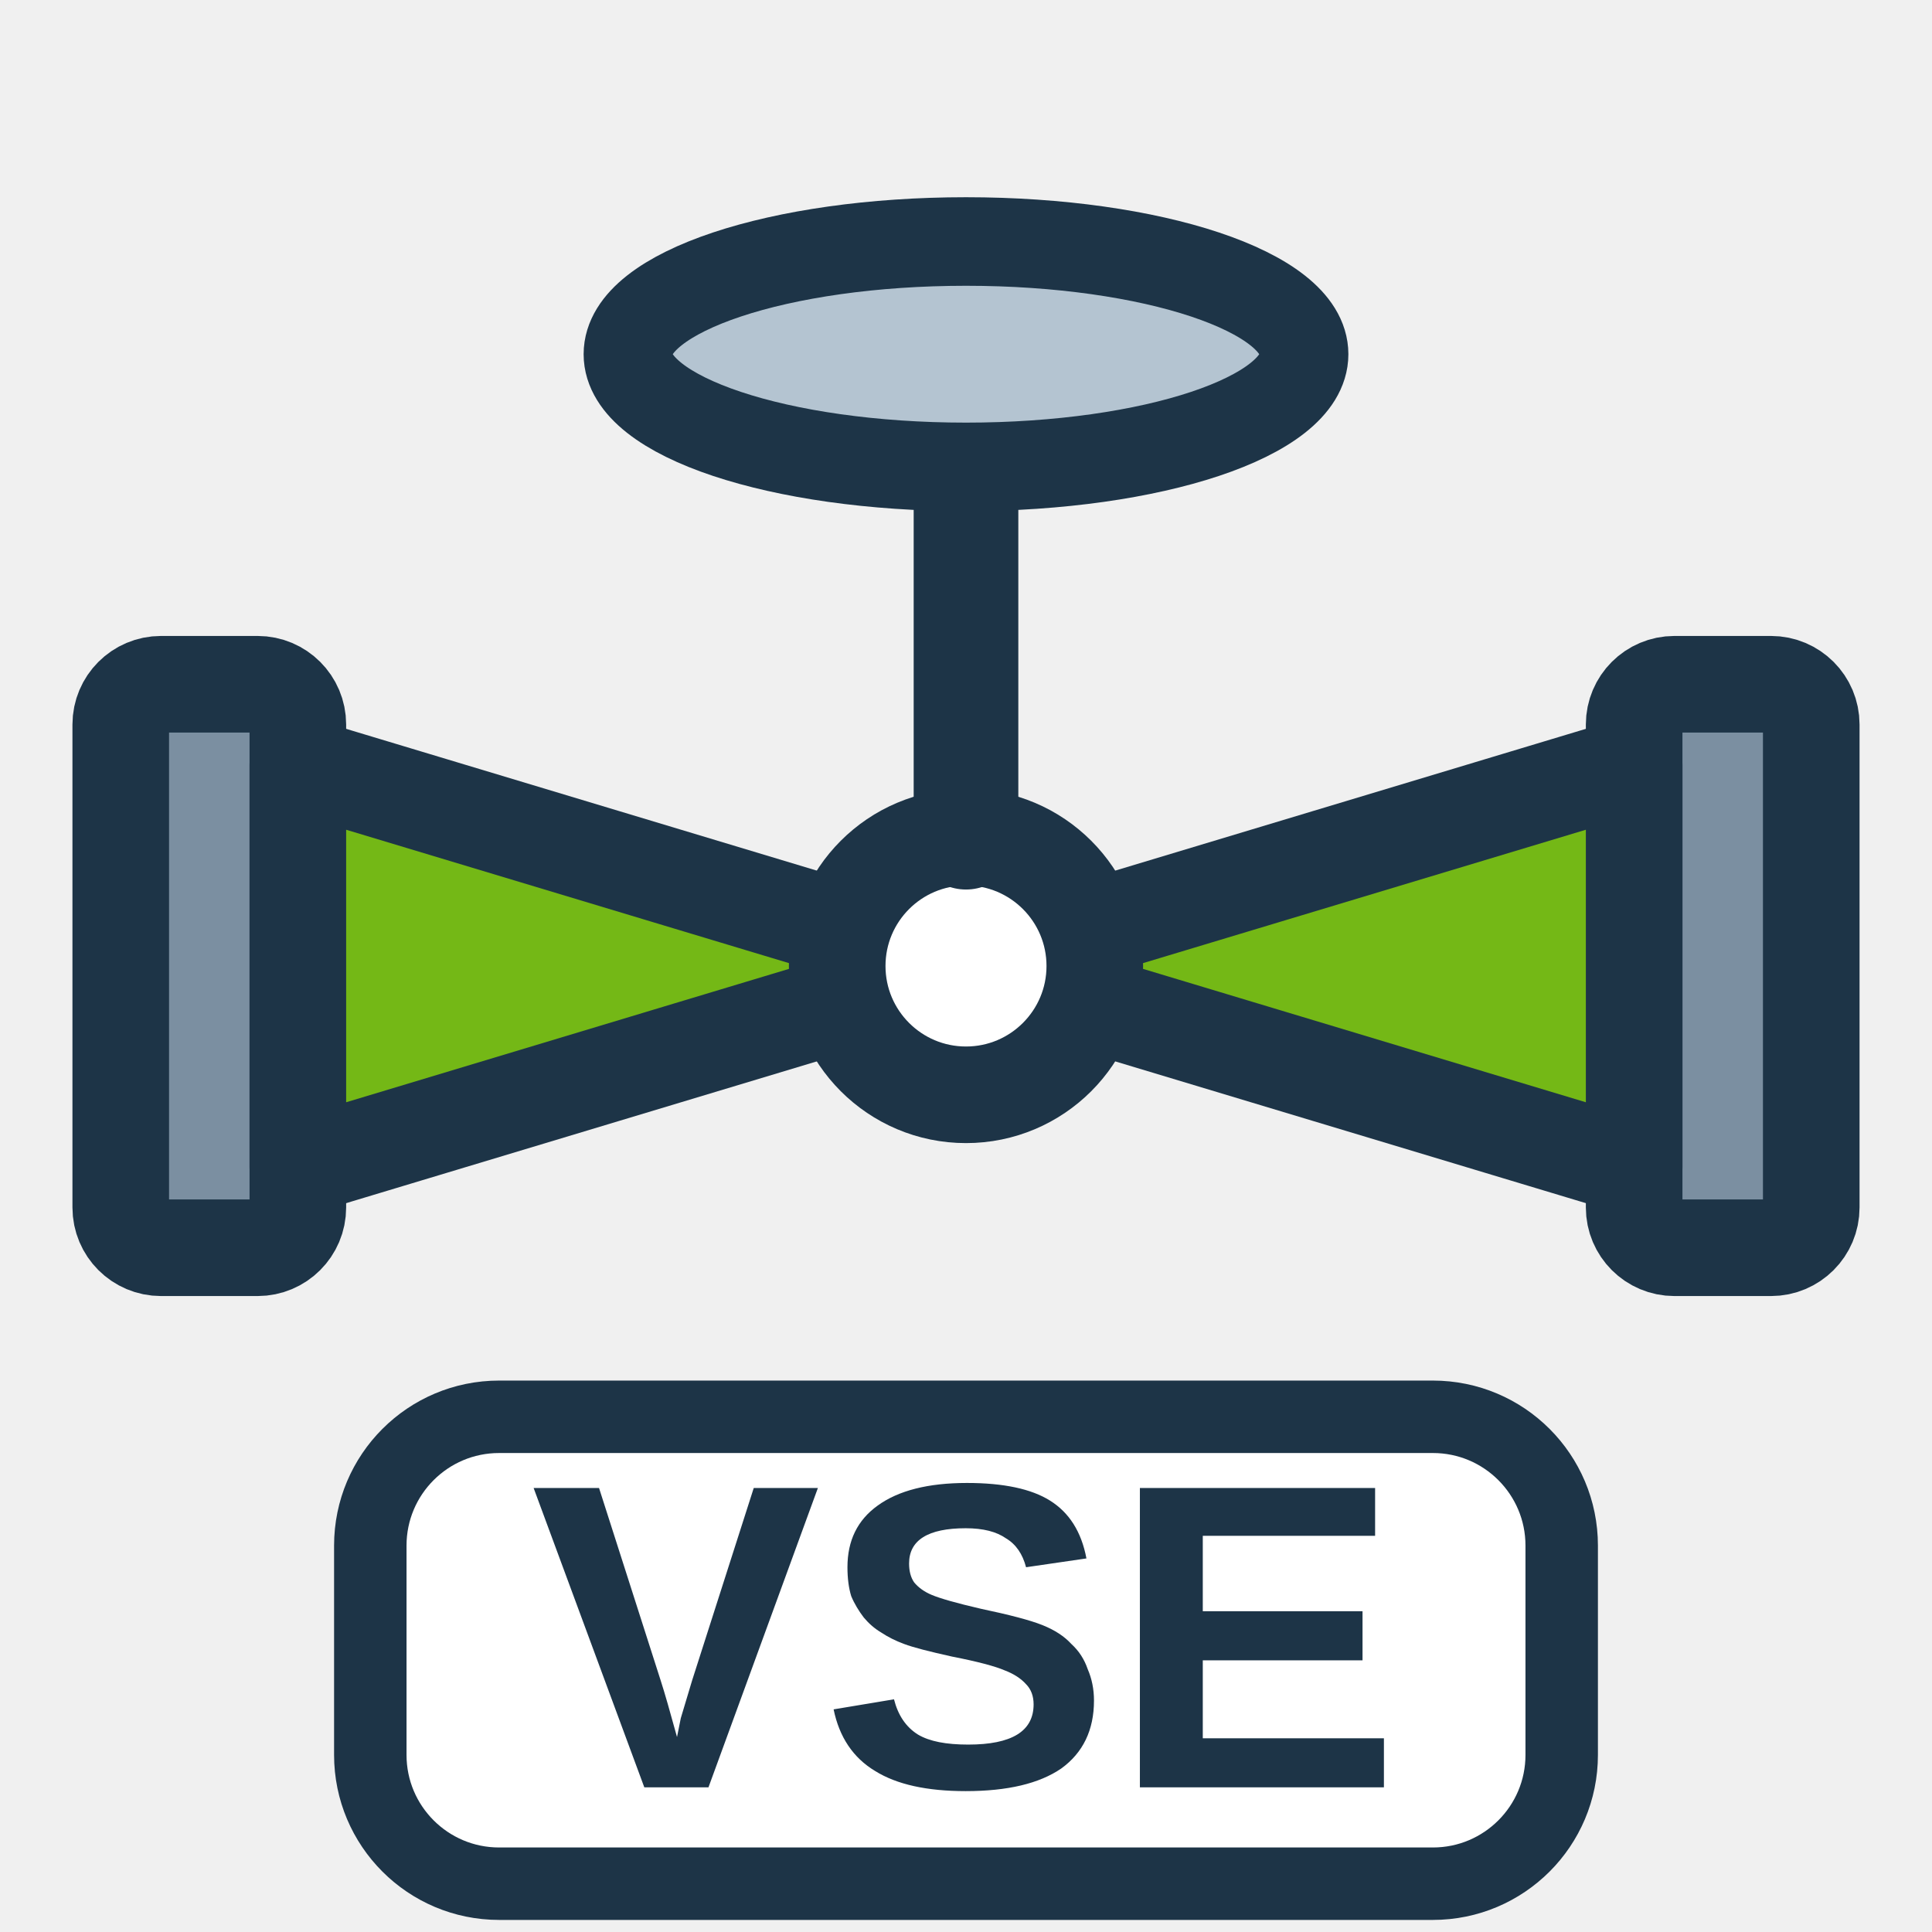
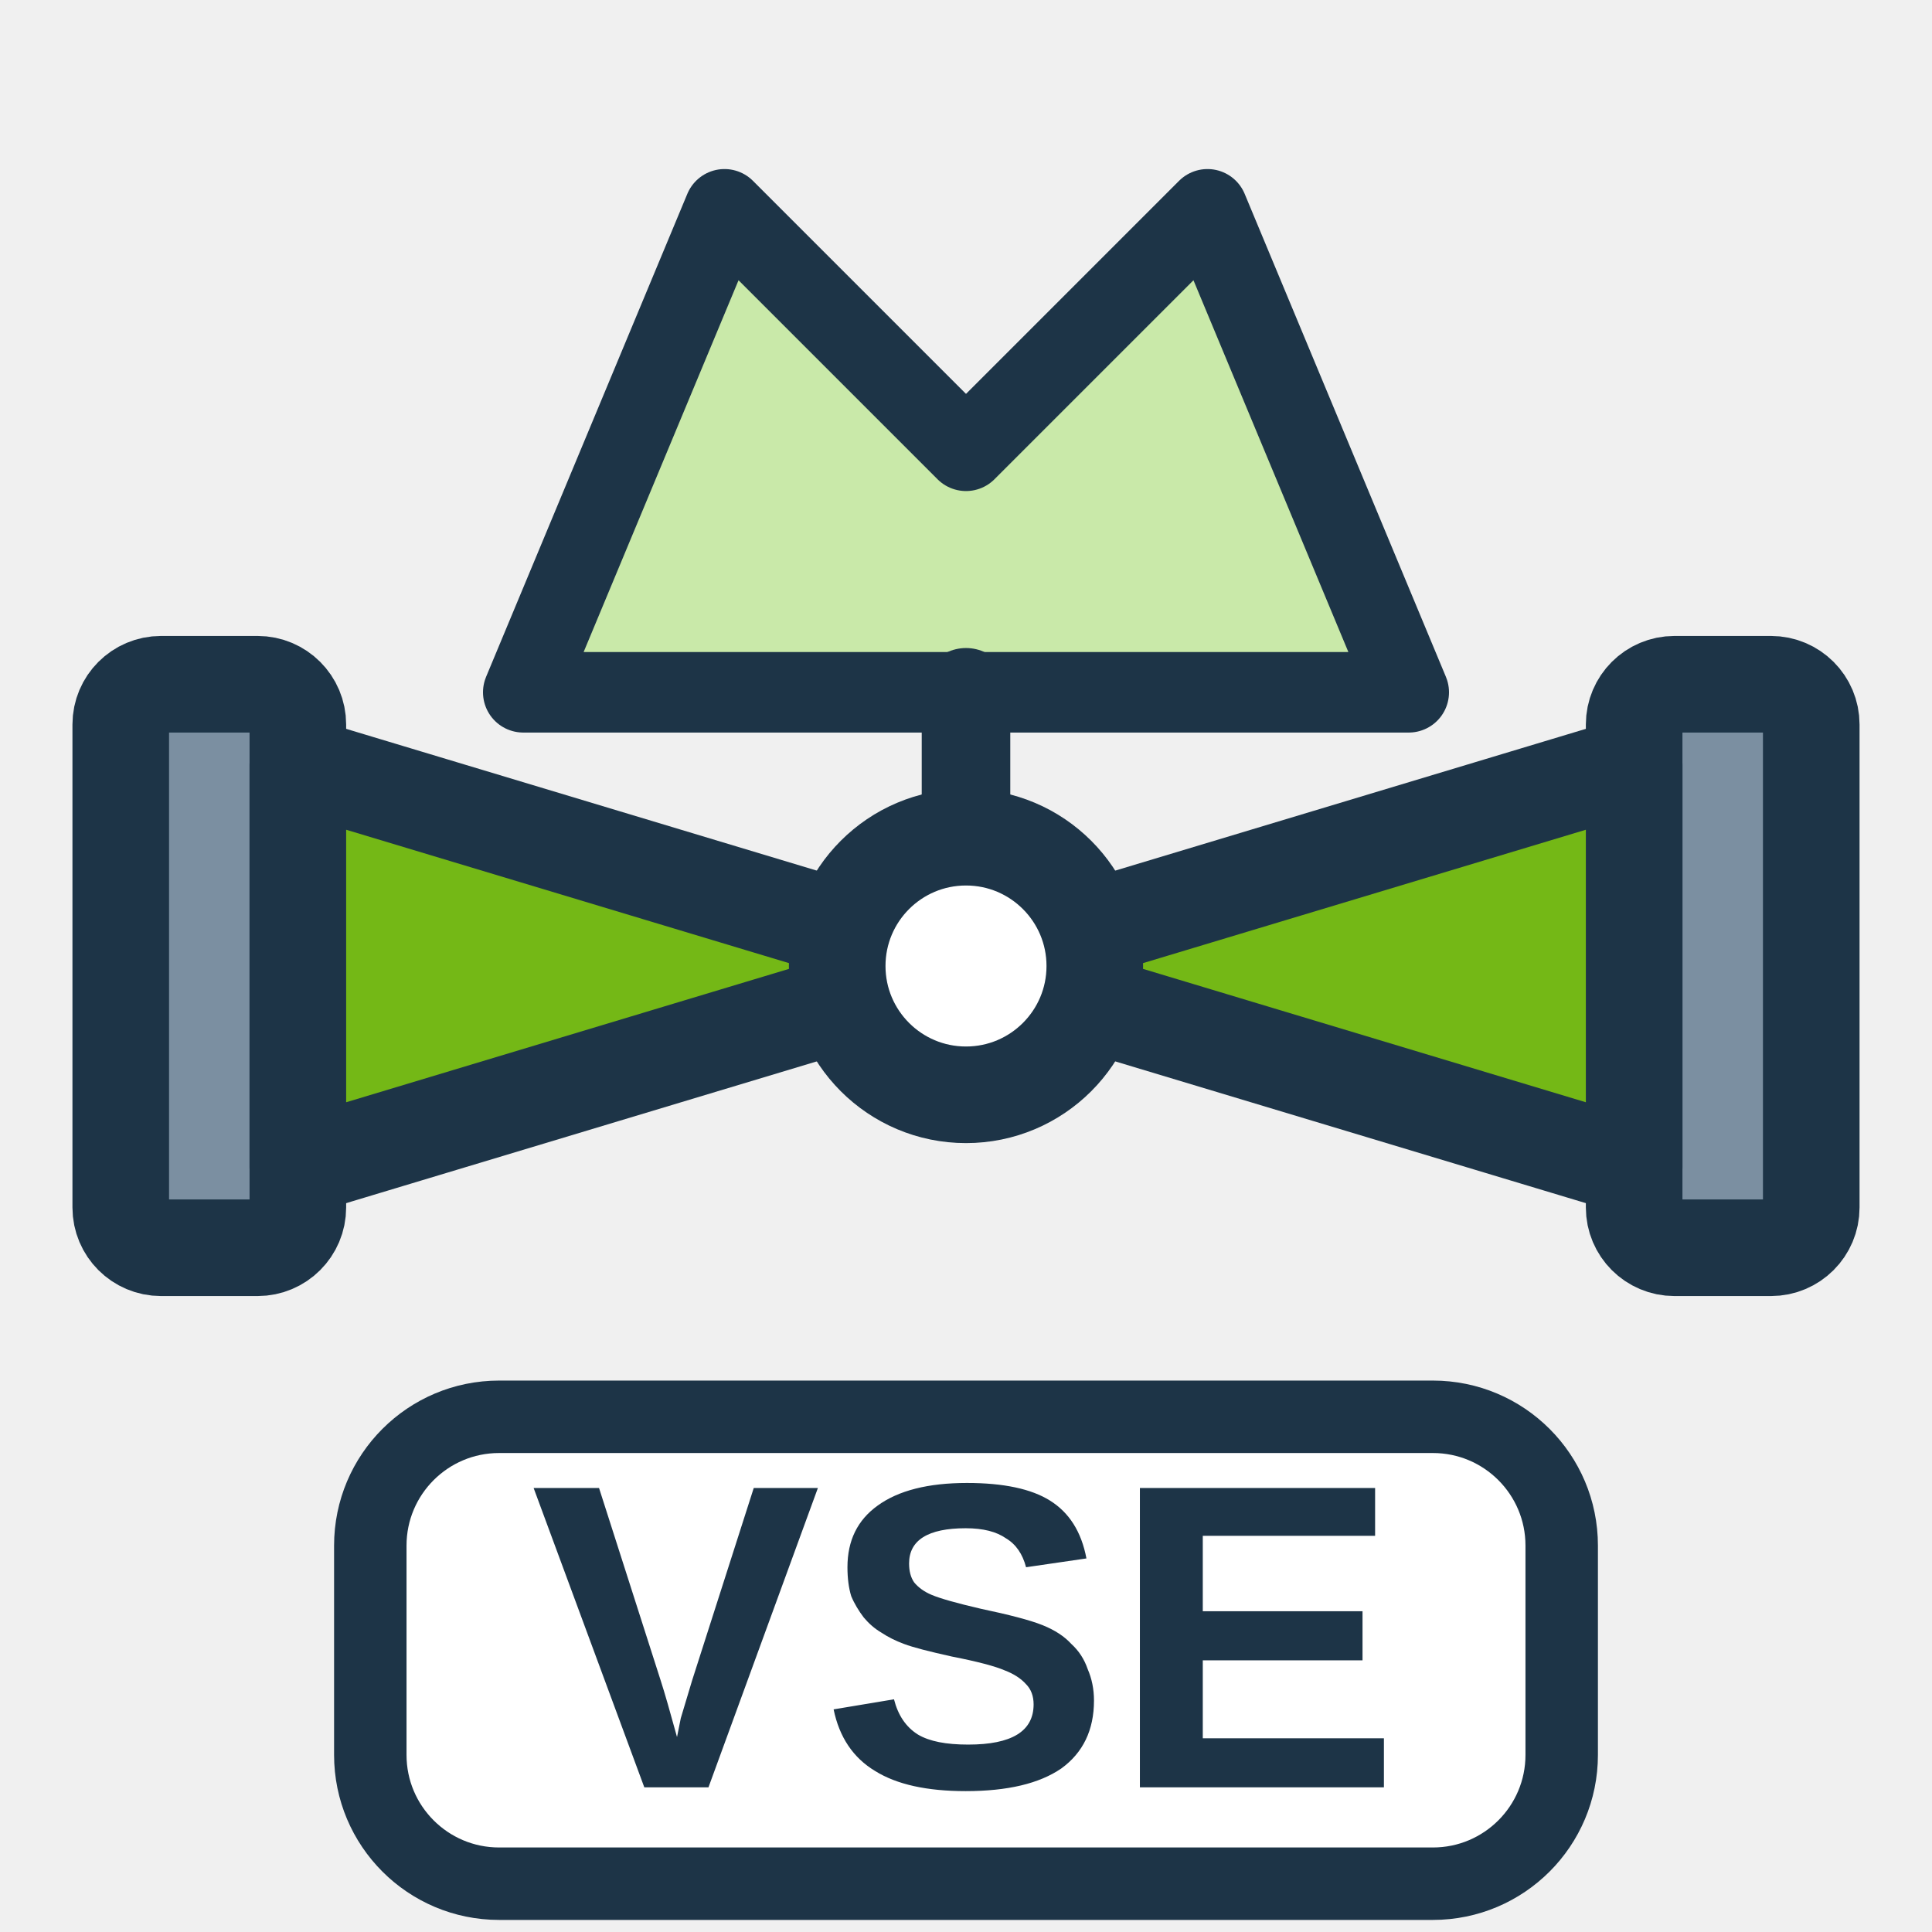
<svg xmlns="http://www.w3.org/2000/svg" viewBox="0 0 24 24">
  <rect x="1.5" y="8.5" width="2.2" height="7" rx="0.5" fill="#7b8fa1" stroke="#1d3447" stroke-width="1.2" />
  <rect x="20.3" y="8.5" width="2.2" height="7" rx="0.5" fill="#7b8fa1" stroke="#1d3447" stroke-width="1.2" />
  <path d="M3.7 9.5 L12 12 L3.7 14.5 Z M20.3 9.5 L12 12 L20.3 14.5 Z" fill="#74b816" stroke="#1d3447" stroke-width="1.2" stroke-linejoin="round" stroke-linecap="round" />
  <circle cx="12" cy="12" r="1.6" fill="#ffffff" stroke="#1d3447" stroke-width="1.2" />
-   <path d="M12 10.4 V5.2" fill="none" stroke="#1d3447" stroke-width="1.3" stroke-linejoin="round" stroke-linecap="round" />
-   <ellipse cx="12" cy="4.4" rx="4.2" ry="1.4" fill="#b4c4d1" stroke="#1d3447" stroke-width="1.1" />
  <rect x="4.6" y="17.6" width="14.8" height="5.8" rx="1.6" fill="#ffffff" stroke="#1d3447" stroke-width="0.9" />
  <text x="12" y="22.2" font-family="Segoe UI, Arial" font-size="5.4" font-weight="800" fill="#1d3447" text-anchor="middle">VSE</text>
+   <path d="M6.5 8.6 L9 2.6 L12 5.6 L15 2.6 L17.5 8.6 Z" fill="#c9e9a9" stroke="#1d3447" stroke-width="1" stroke-linejoin="round" stroke-linecap="round" />
+   <path d="M12 8.6 V10.4" fill="none" stroke="#1d3447" stroke-width="1.1" stroke-linejoin="round" stroke-linecap="round" />
</svg>
